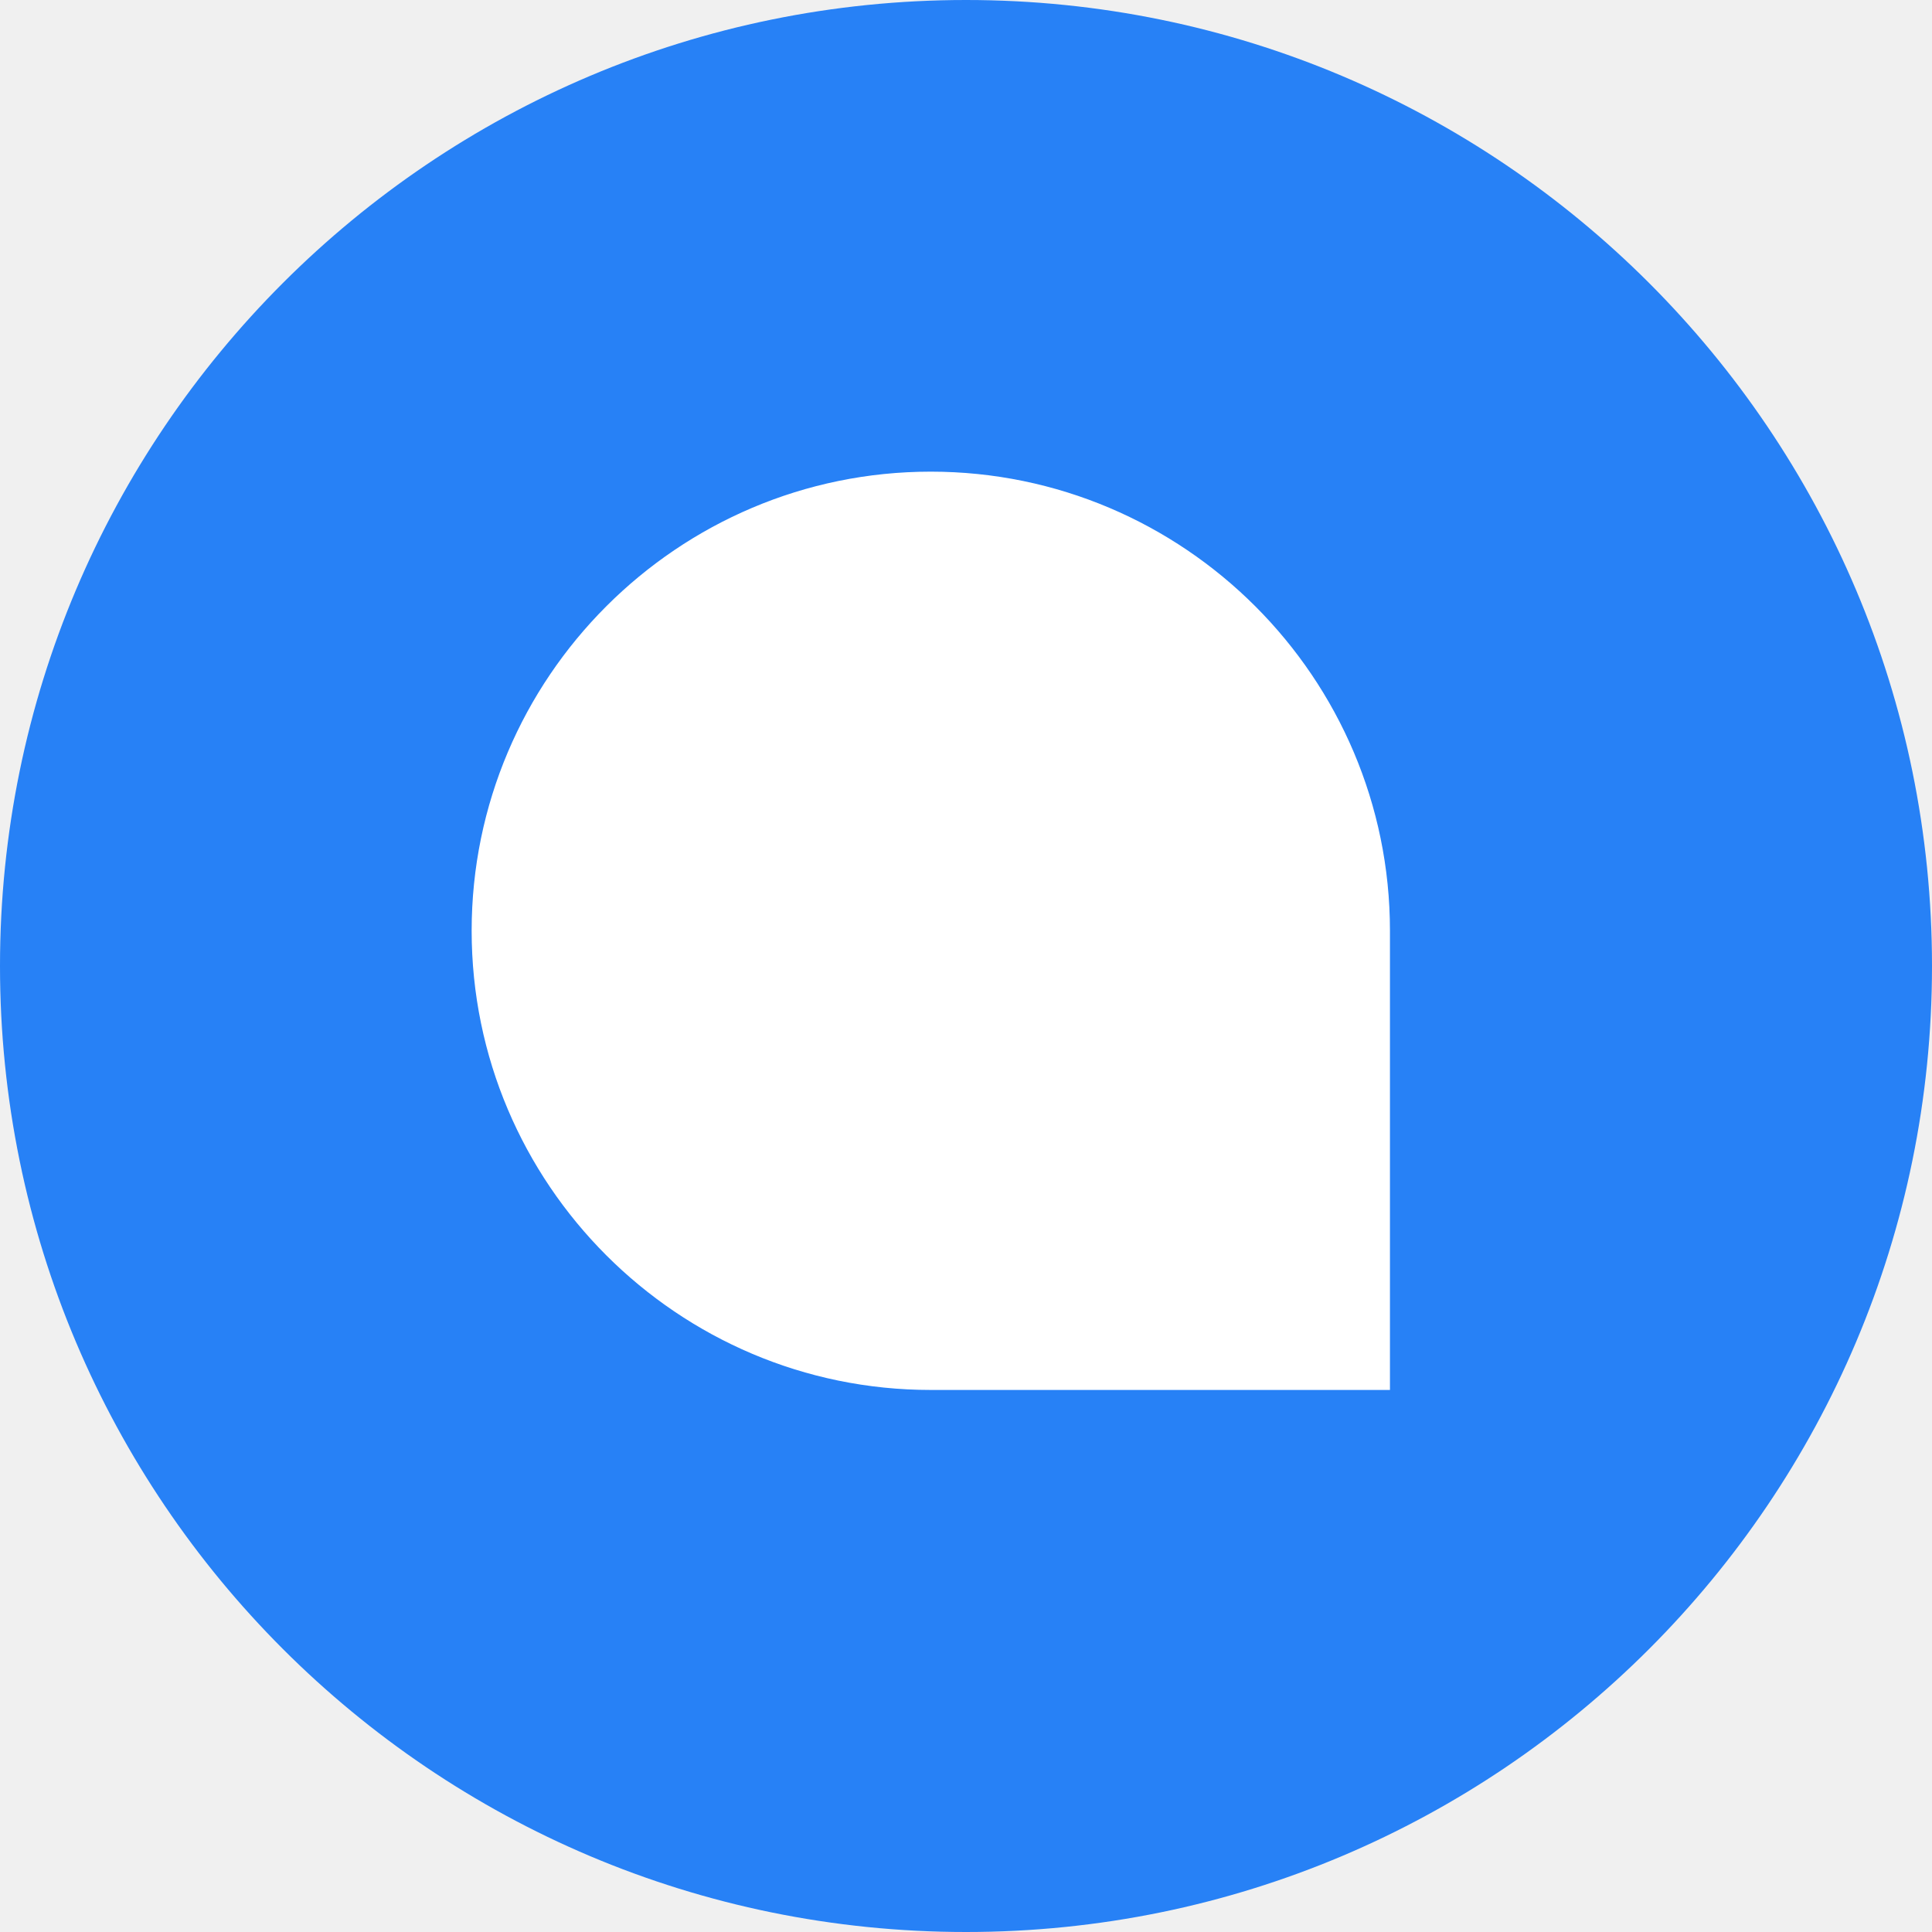
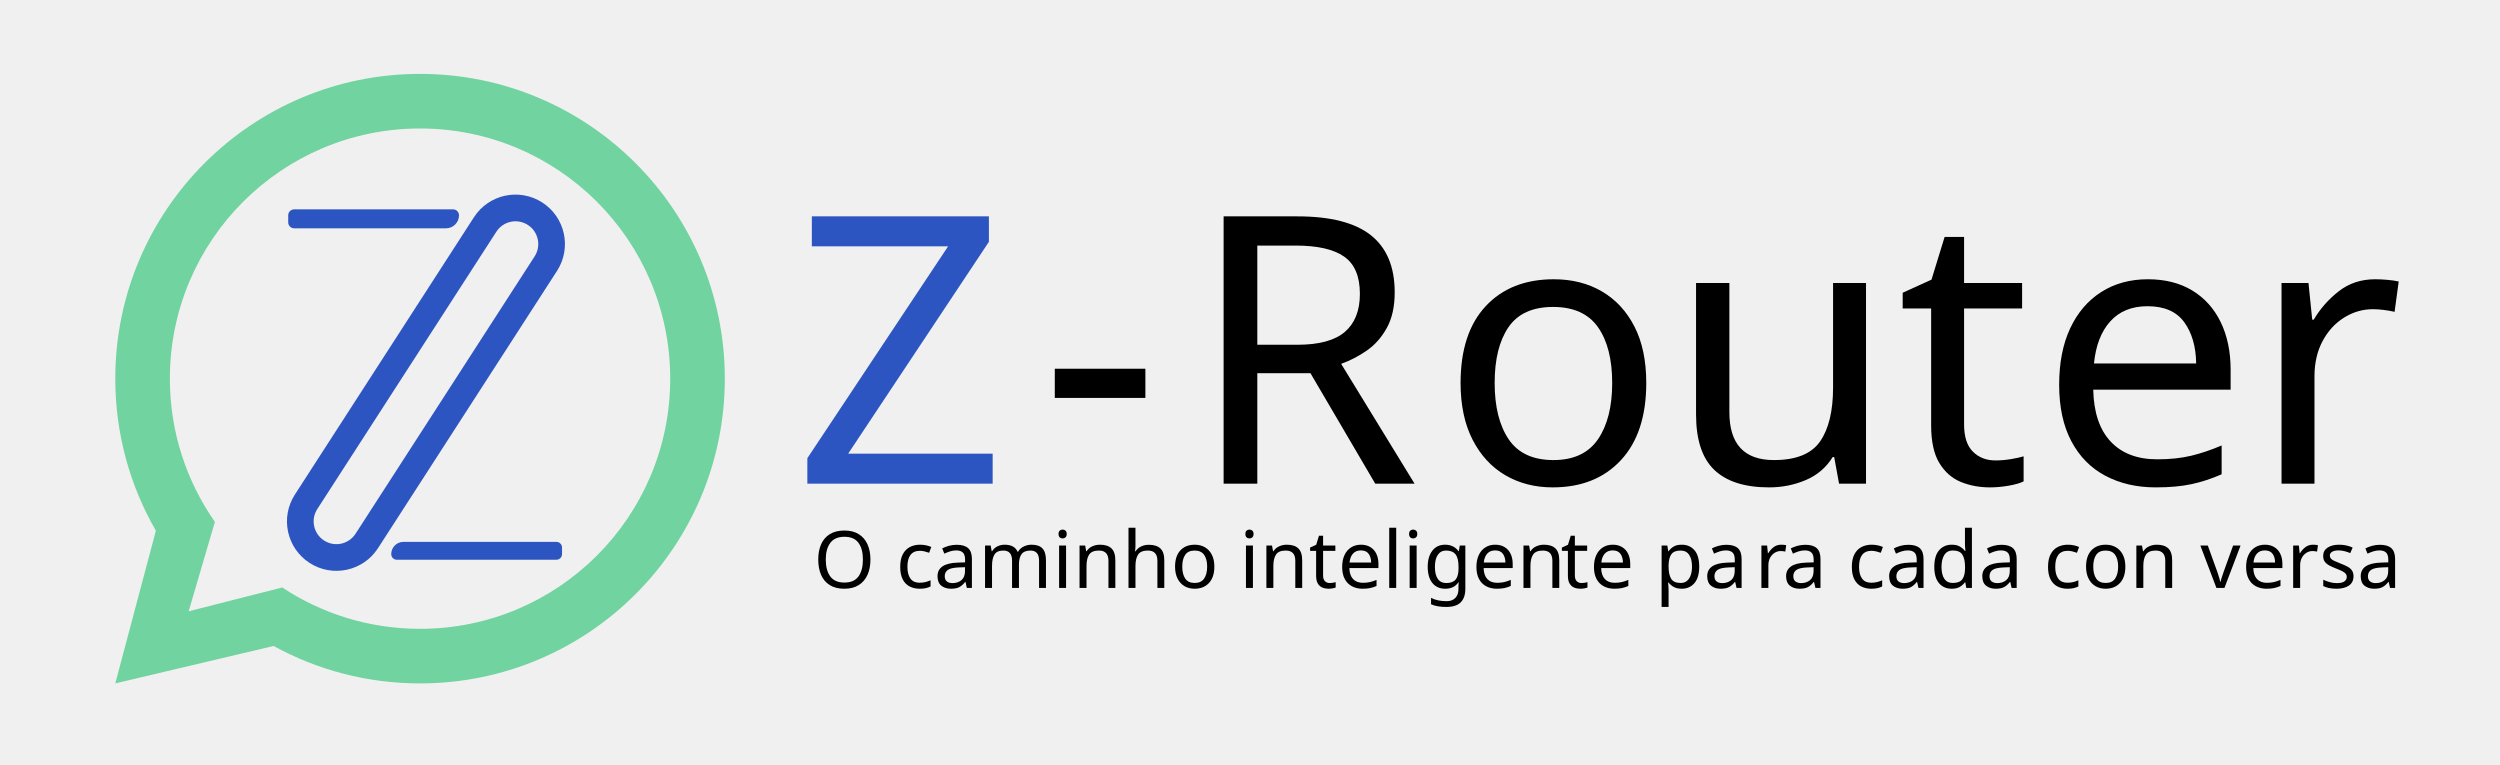
- <svg xmlns="http://www.w3.org/2000/svg" width="16" height="16" viewBox="0 0 16 16" fill="none">
-   <g clip-path="url(#woot-logo-clip-2342424e23u32098)">
-     <path d="M8 16C12.418 16 16 12.418 16 8C16 3.582 12.418 0 8 0C3.582 0 0 3.582 0 8C0 12.418 3.582 16 8 16Z" fill="#2781F6" />
-     <path d="M11.417 11.417H7.708C5.664 11.417 4 9.753 4 7.708C4 5.664 5.664 4 7.708 4C9.753 4 11.417 5.664 11.417 7.708V11.417Z" fill="white" stroke="white" stroke-width="0.188" />
+ <svg xmlns="http://www.w3.org/2000/svg" id="Camada_1" data-name="Camada 1" viewBox="0 0 2342 716">
+   <defs>
+     <style>
+       .cls-1 {
+         font-family: LexendDeca-Regular, 'Lexend Deca';
+         font-size: 350.69px;
+         font-variation-settings: 'wght' 400;
+       }
+ 
+       .cls-2 {
+         letter-spacing: 0em;
+       }
+ 
+       .cls-3 {
+         fill: #71d3a0;
+       }
+ 
+       .cls-4 {
+         fill: none;
+         stroke: #2d55c2;
+         stroke-miterlimit: 10;
+         stroke-width: 25px;
+       }
+ 
+       .cls-5 {
+         letter-spacing: -.02em;
+       }
+ 
+       .cls-6 {
+         letter-spacing: -.02em;
+       }
+ 
+       .cls-7 {
+         fill: #2d55c2;
+       }
+ 
+       .cls-8 {
+         letter-spacing: 0em;
+       }
+ 
+       .cls-9 {
+         font-family: LexendDeca-Light, 'Lexend Deca';
+         font-size: 74.2px;
+         font-variation-settings: 'wght' 300;
+         font-weight: 300;
+       }
+ 
+       .cls-10 {
+         letter-spacing: 0em;
+       }
+ 
+       .cls-11 {
+         letter-spacing: -.02em;
+       }
+     </style>
+   </defs>
+   <path class="cls-3" d="m393.5,69.22c-157.68,0-285.5,127.82-285.5,285.5,0,51.87,13.84,100.52,38.02,142.44l-38.02,143.06,148.32-35.06c40.71,22.35,87.46,35.06,137.18,35.06,157.68,0,285.5-127.82,285.5-285.5S551.18,69.22,393.5,69.22Zm0,519.86c-47.72,0-92.1-14.26-129.13-38.75l-87.63,22.32,24.58-83.75c-26.59-38.01-42.19-84.27-42.19-134.17,0-129.44,104.93-234.36,234.36-234.36s234.36,104.93,234.36,234.36-104.93,234.36-234.36,234.36Z" />
+   <g>
+     <path class="cls-7" d="m275.6,196.11h148.8c3.09,0,5.6,2.51,5.6,5.6h0c0,6.72-5.46,12.18-12.18,12.18h-142.22c-3.09,0-5.6-2.51-5.6-5.6v-6.58c0-3.09,2.51-5.6,5.6-5.6Z" />
+     <path class="cls-7" d="m371.78,507.62h149.44c2.91,0,5.28,2.37,5.28,5.28h0c0,6.33-5.14,11.48-11.48,11.48h-143.25c-2.91,0-5.28-2.37-5.28-5.28v-6.2c0-2.91,2.37-5.28,5.28-5.28Z" transform="translate(893 1032) rotate(-180)" />
+     <rect class="cls-4" x="210.58" y="324.71" width="376.91" height="67.65" rx="33.83" ry="33.83" transform="translate(-118.62 499.28) rotate(-57.15)" />
  </g>
-   <defs>
-     <clipPath id="woot-logo-clip-2342424e23u32098">
-       <rect width="16" height="16" fill="white" />
-     </clipPath>
-   </defs>
+   <text class="cls-1" transform="translate(743 453.08)">
+     <tspan class="cls-7" x="0" y="0">Z</tspan>
+     <tspan x="231.1" y="0">-</tspan>
+     <tspan class="cls-6" x="369.27" y="0">R</tspan>
+     <tspan x="605.99" y="0">ou</tspan>
+     <tspan class="cls-2" x="1033.83" y="0">t</tspan>
+     <tspan x="1166.74" y="0">er</tspan>
+   </text>
+   <text class="cls-9" transform="translate(762 550.79)">
+     <tspan x="0" y="0">O caminho in</tspan>
+     <tspan class="cls-8" x="464.11" y="0">t</tspan>
+     <tspan x="491.26" y="0">eligen</tspan>
+     <tspan class="cls-10" x="699.98" y="0">t</tspan>
+     <tspan x="727.14" y="0">e pa</tspan>
+     <tspan class="cls-11" x="881.77" y="0">r</tspan>
+     <tspan x="907.81" y="0">a cada con</tspan>
+     <tspan class="cls-5" x="1299.28" y="0">v</tspan>
+     <tspan x="1338.08" y="0">ersa</tspan>
+   </text>
</svg>
